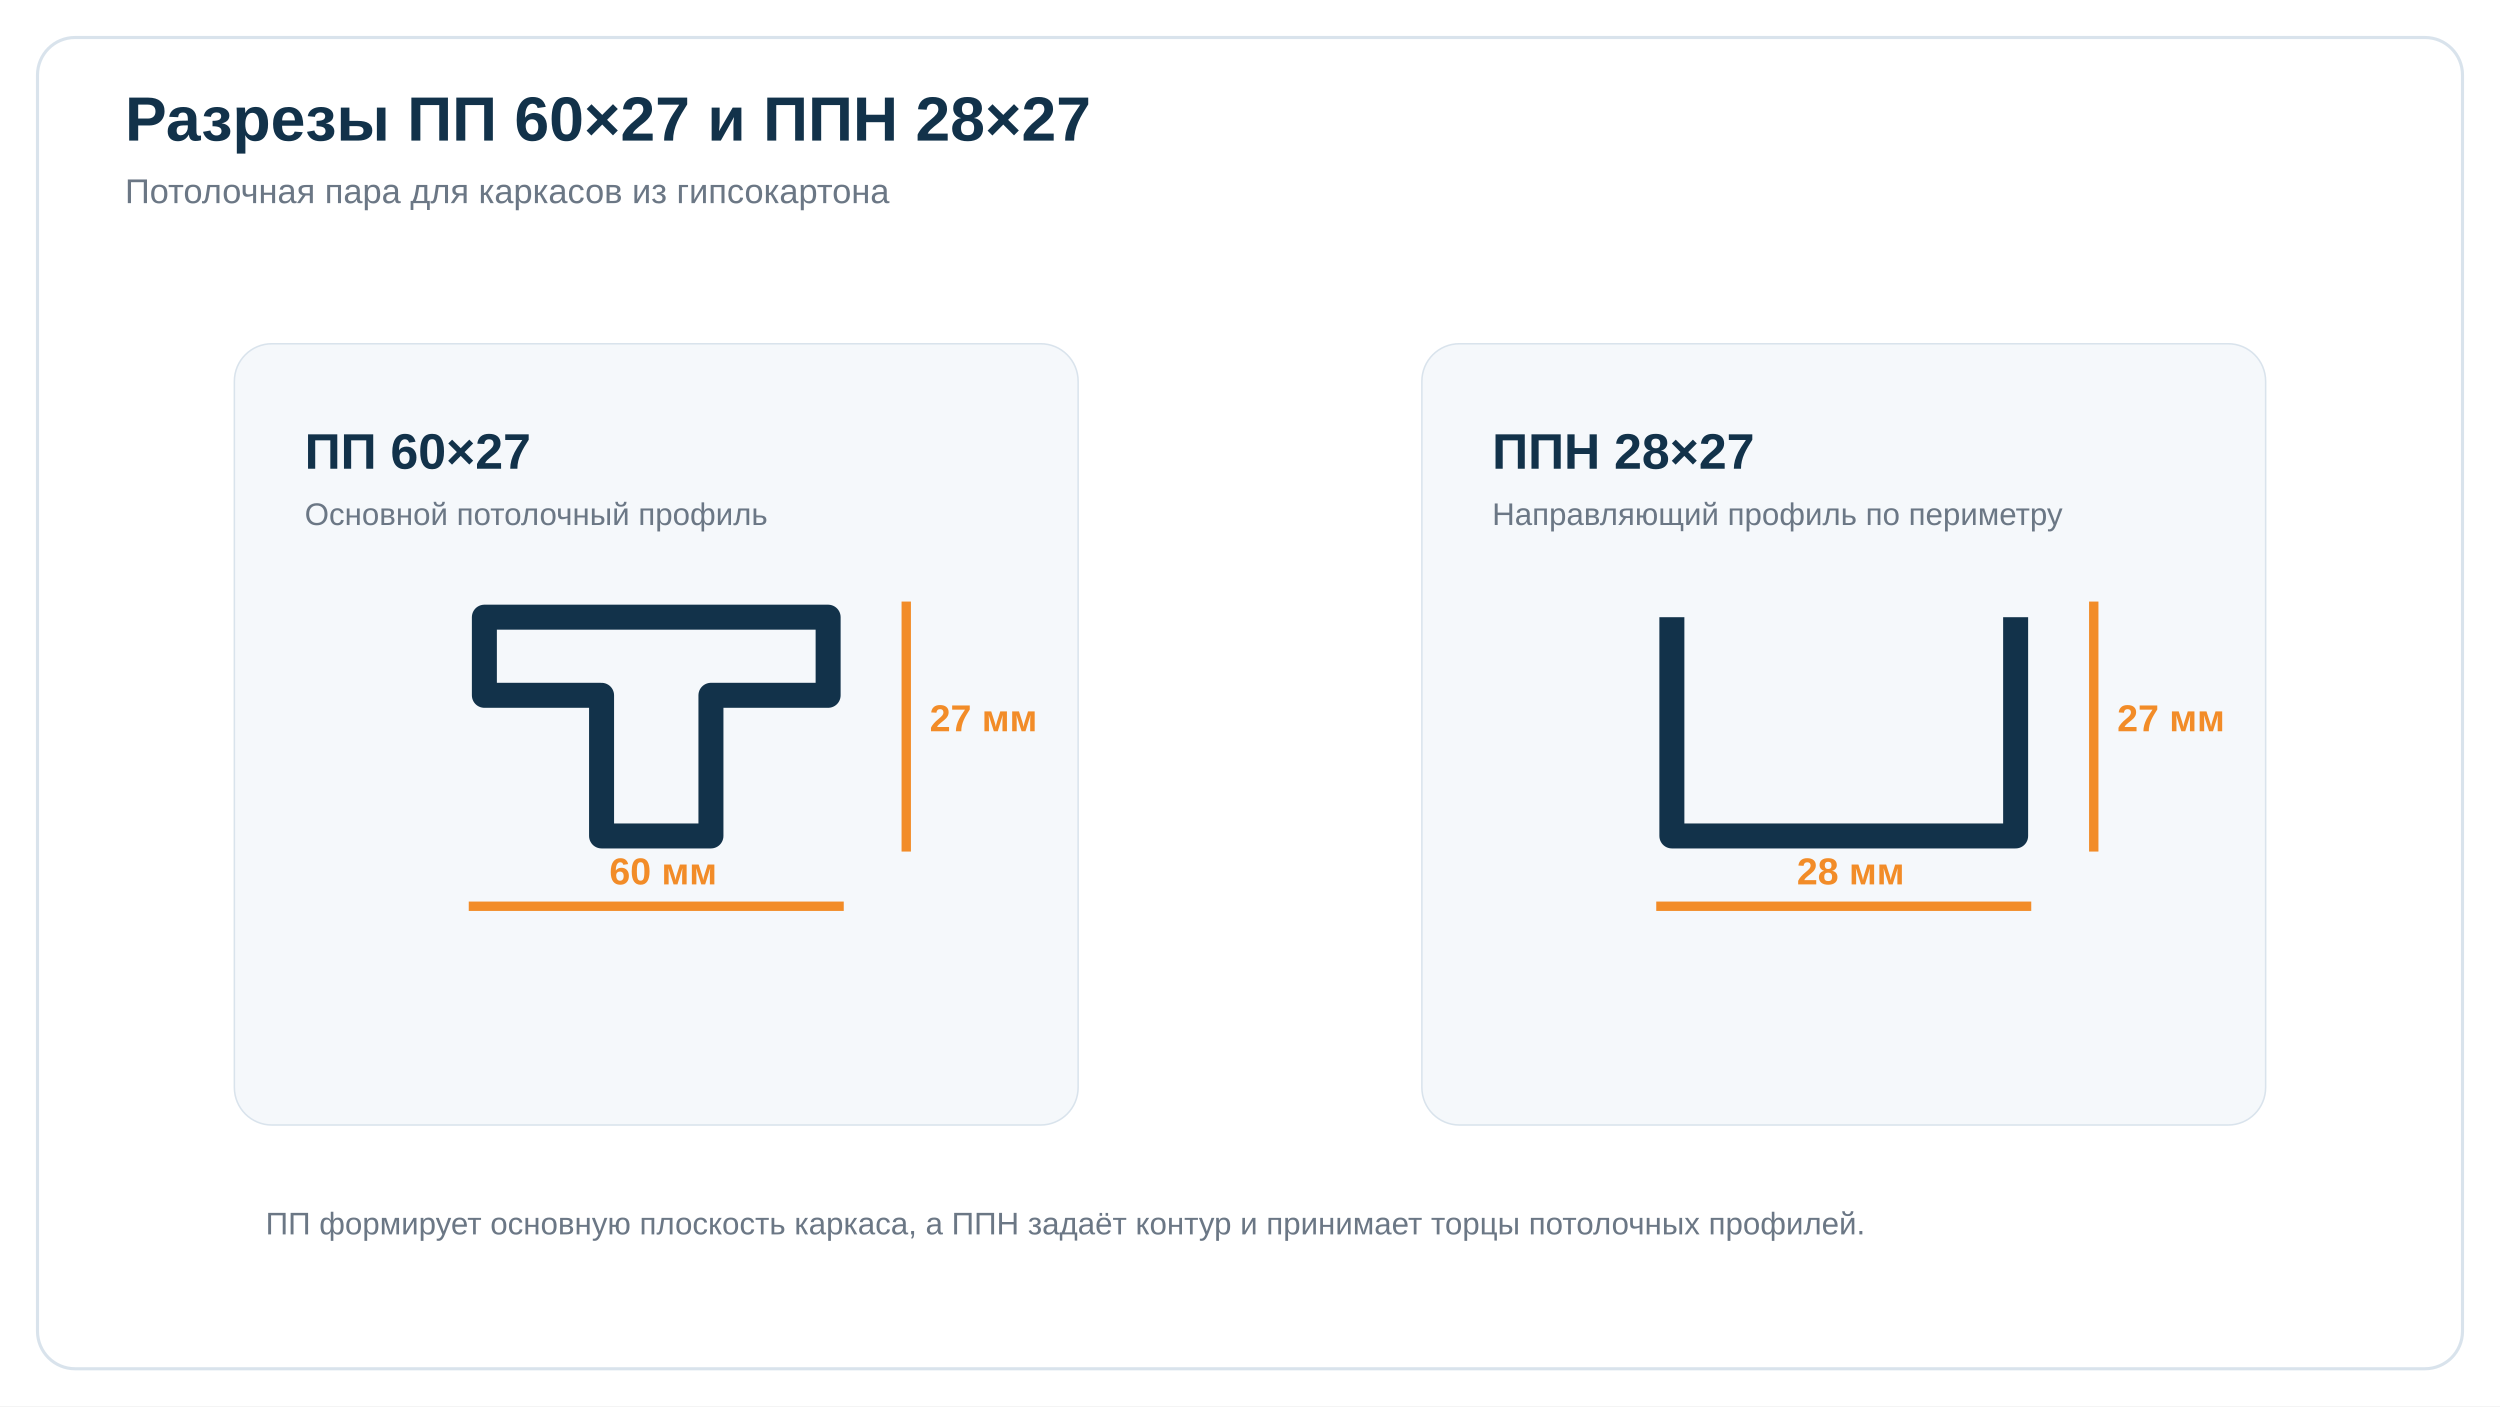
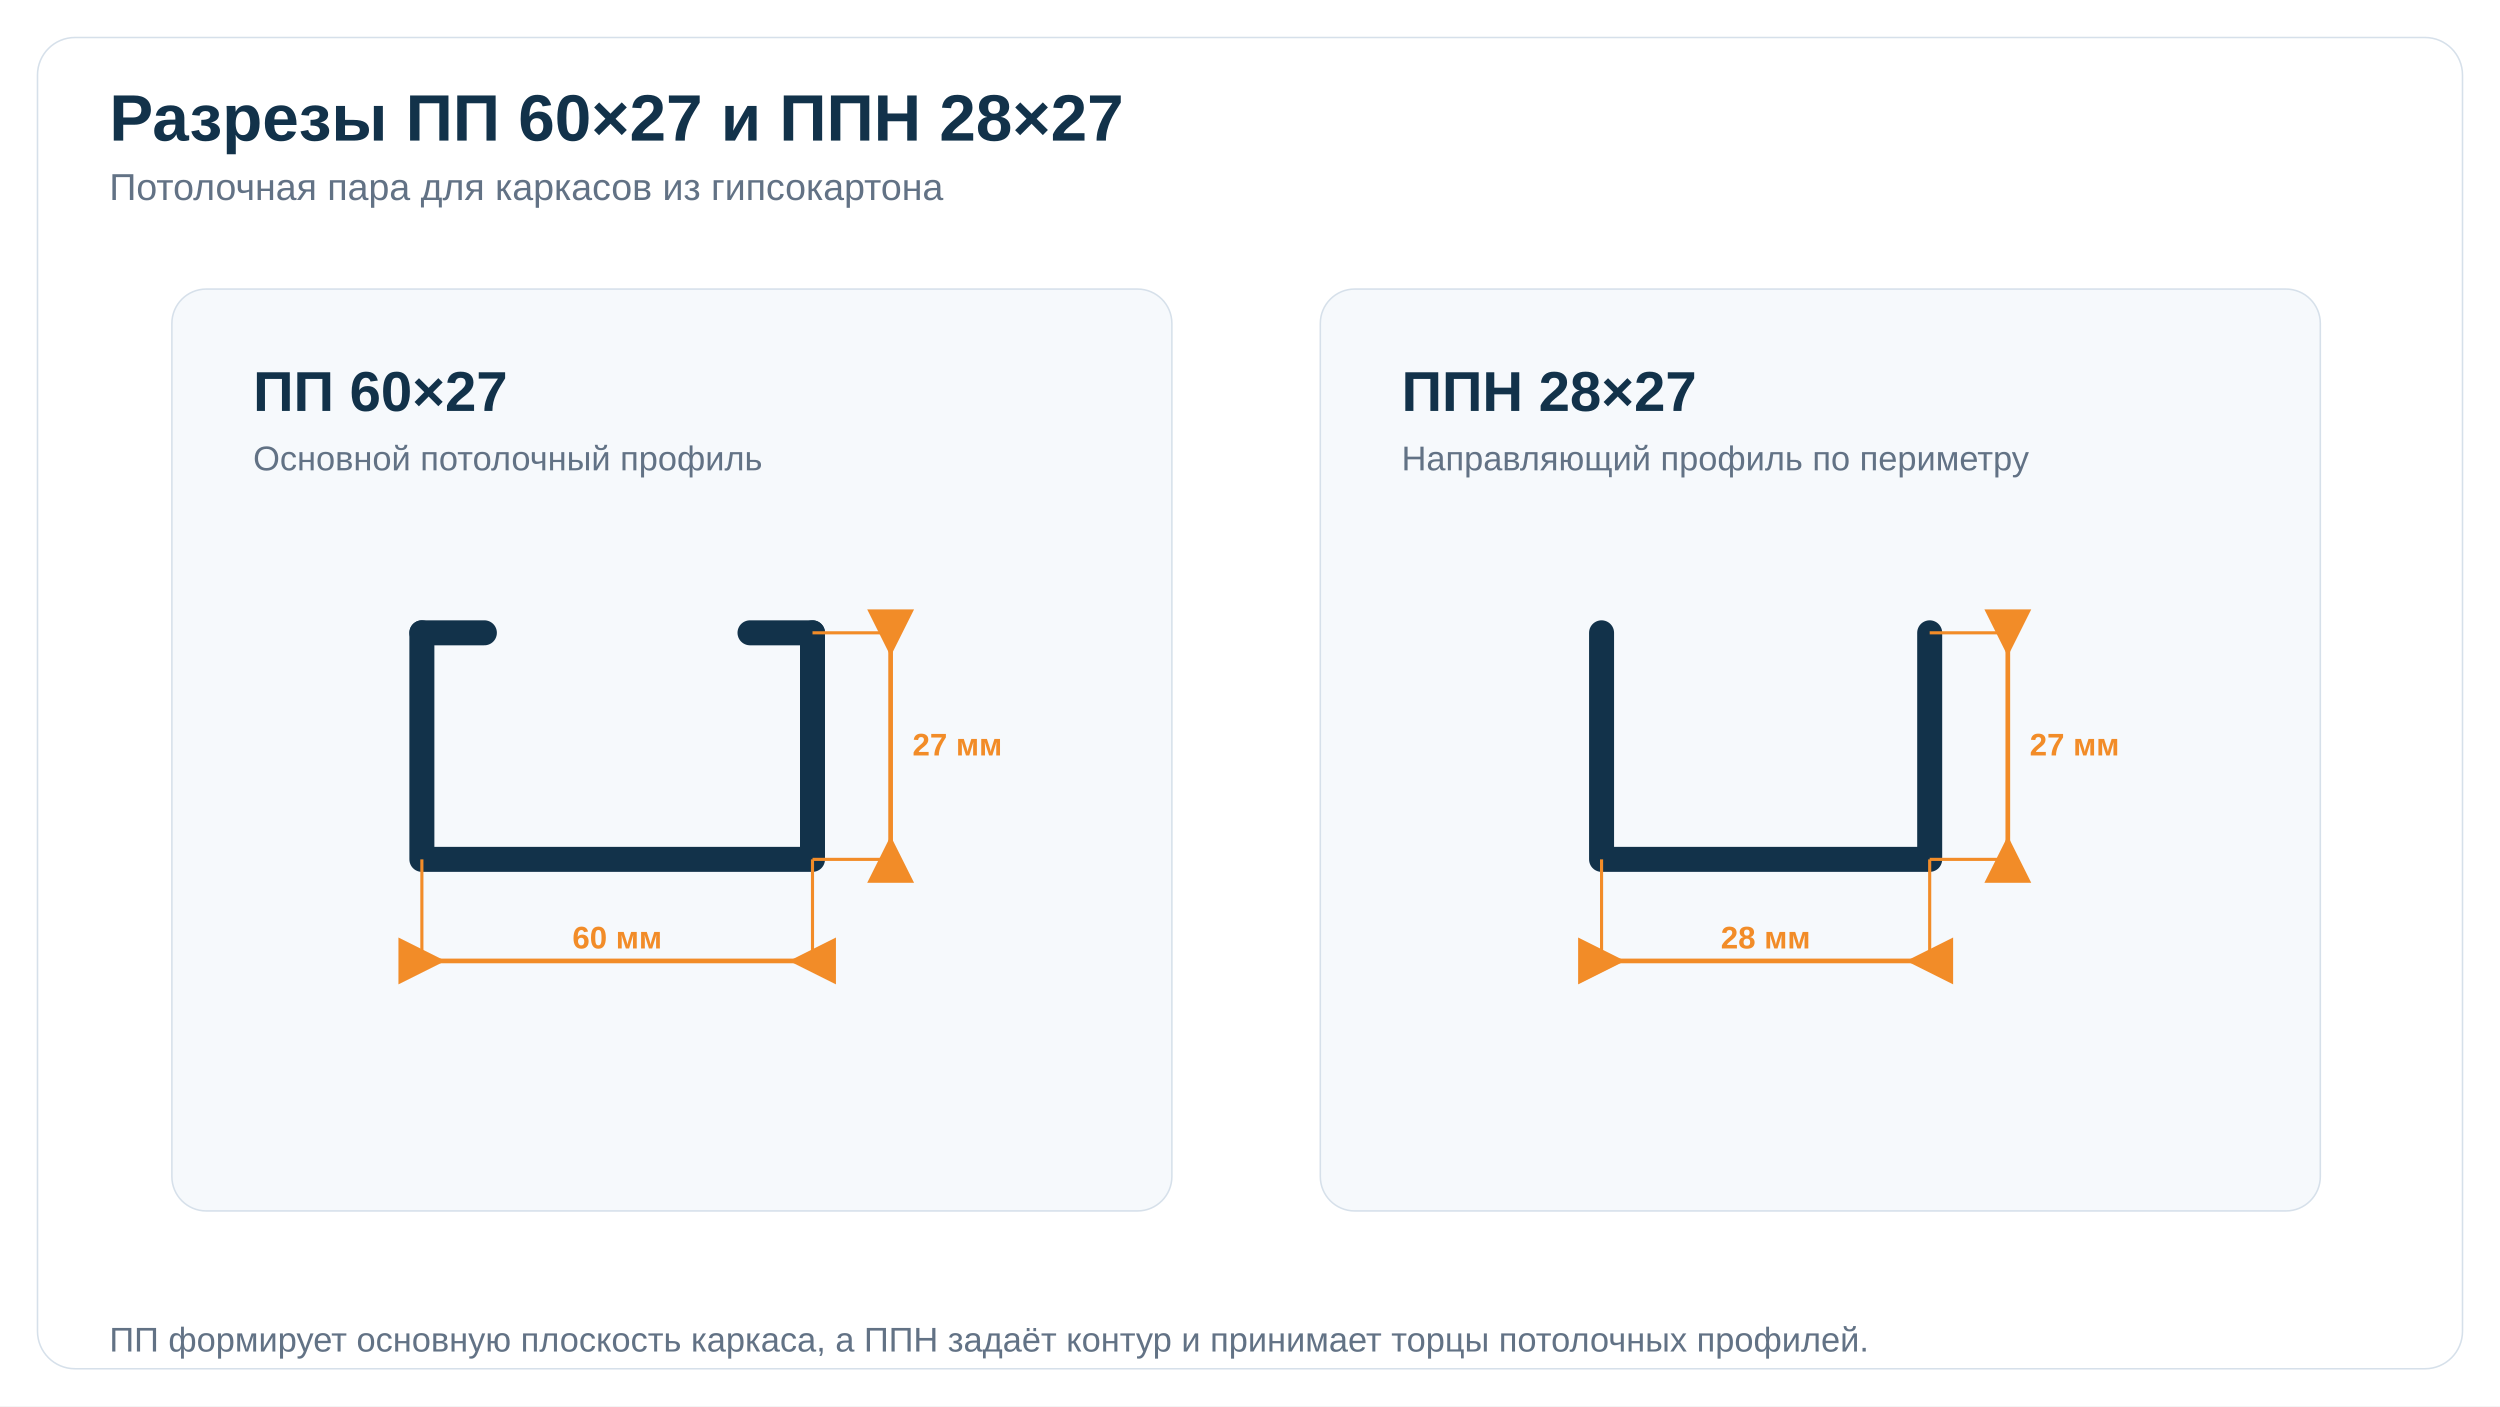
<svg xmlns="http://www.w3.org/2000/svg" width="1600" height="900" viewBox="0 0 1600 900" fill="none">
  <rect width="1600" height="900" fill="#ffffff" />
-   <rect x="24" y="24" width="1552" height="852" rx="24" fill="#ffffff" stroke="#d9e3ec" stroke-width="2" />
-   <text x="80" y="90" fill="#12324a" font-size="40" font-family="Arial" font-weight="700">Разрезы ПП 60×27 и ППН 28×27</text>
-   <text x="80" y="130" fill="#6b7785" font-size="22" font-family="Arial">Потолочная пара для каркасов из гипсокартона</text>
-   <rect x="150" y="220" width="540" height="500" rx="24" fill="#f5f8fb" stroke="#d9e3ec" />
-   <rect x="910" y="220" width="540" height="500" rx="24" fill="#f5f8fb" stroke="#d9e3ec" />
-   <path d="M 310 395 H 530 V 445 H 455 V 535 H 385 V 445 H 310 Z" stroke="#12324a" stroke-width="16" fill="none" stroke-linejoin="round" />
-   <line x1="300" y1="580" x2="540" y2="580" stroke="#f28c28" stroke-width="6" />
-   <text x="390" y="566" fill="#f28c28" font-size="24" font-family="Arial" font-weight="700">60 мм</text>
-   <line x1="580" y1="385" x2="580" y2="545" stroke="#f28c28" stroke-width="6" />
-   <text x="595" y="468" fill="#f28c28" font-size="24" font-family="Arial" font-weight="700">27 мм</text>
-   <text x="195" y="300" fill="#12324a" font-size="32" font-family="Arial" font-weight="700">ПП 60×27</text>
-   <text x="195" y="336" fill="#6b7785" font-size="20" font-family="Arial">Основной потолочный профиль</text>
-   <path d="M 1070 395 V 535 H 1290 V 395" stroke="#12324a" stroke-width="16" fill="none" stroke-linejoin="round" />
-   <line x1="1060" y1="580" x2="1300" y2="580" stroke="#f28c28" stroke-width="6" />
-   <text x="1150" y="566" fill="#f28c28" font-size="24" font-family="Arial" font-weight="700">28 мм</text>
-   <line x1="1340" y1="385" x2="1340" y2="545" stroke="#f28c28" stroke-width="6" />
-   <text x="1355" y="468" fill="#f28c28" font-size="24" font-family="Arial" font-weight="700">27 мм</text>
-   <text x="955" y="300" fill="#12324a" font-size="32" font-family="Arial" font-weight="700">ППН 28×27</text>
-   <text x="955" y="336" fill="#6b7785" font-size="20" font-family="Arial">Направляющий профиль по периметру</text>
-   <text x="170" y="790" fill="#6b7785" font-size="20" font-family="Arial">ПП формирует основную плоскость каркаса, а ППН задаёт контур и принимает торцы потолочных профилей.</text>
+   <defs>
+     <marker id="arrow" markerWidth="10" markerHeight="10" refX="5" refY="5" orient="auto">
+       <path d="M0,5 L10,0 L10,10 Z" fill="#f28c28" />
+     </marker>
+     <marker id="arrowStart" markerWidth="10" markerHeight="10" refX="5" refY="5" orient="auto">
+       <path d="M10,5 L0,0 L0,10 Z" fill="#f28c28" />
+     </marker>
+   </defs>
+   <rect x="24" y="24" width="1552" height="852" rx="24" fill="#ffffff" stroke="#d6e0ea" />
+   <text x="70" y="90" fill="#12324a" font-size="42" font-family="Arial" font-weight="700">Разрезы ПП 60×27 и ППН 28×27</text>
+   <text x="70" y="128" fill="#627285" font-size="24" font-family="Arial">Потолочная пара для каркасов из гипсокартона</text>
+   <rect x="110" y="185" width="640" height="590" rx="22" fill="#f6f9fc" stroke="#d6e0ea" />
+   <text x="162" y="263" fill="#12324a" font-size="36" font-family="Arial" font-weight="700">ПП 60×27</text>
+   <text x="162" y="301" fill="#627285" font-size="22" font-family="Arial">Основной потолочный профиль</text>
+   <path d="M 270 405 V 550 H 520 V 405" stroke="#12324a" stroke-width="16" stroke-linecap="round" stroke-linejoin="round" />
+   <line x1="270" y1="405" x2="310" y2="405" stroke="#12324a" stroke-width="16" stroke-linecap="round" />
+   <line x1="480" y1="405" x2="520" y2="405" stroke="#12324a" stroke-width="16" stroke-linecap="round" />
+   <line x1="270" y1="550" x2="270" y2="615" stroke="#f28c28" stroke-width="2" />
+   <line x1="520" y1="550" x2="520" y2="615" stroke="#f28c28" stroke-width="2" />
+   <line x1="270" y1="615" x2="520" y2="615" stroke="#f28c28" stroke-width="3" marker-start="url(#arrowStart)" marker-end="url(#arrow)" />
+   <text x="395.0" y="607" fill="#f28c28" font-size="20" font-family="Arial" font-weight="700" text-anchor="middle">60 мм</text>
+   <line x1="520" y1="405" x2="570" y2="405" stroke="#f28c28" stroke-width="2" />
+   <line x1="520" y1="550" x2="570" y2="550" stroke="#f28c28" stroke-width="2" />
+   <line x1="570" y1="405" x2="570" y2="550" stroke="#f28c28" stroke-width="3" marker-start="url(#arrowStart)" marker-end="url(#arrow)" />
+   <text x="584" y="483.5" fill="#f28c28" font-size="20" font-family="Arial" font-weight="700">27 мм</text>
+   <rect x="845" y="185" width="640" height="590" rx="22" fill="#f6f9fc" stroke="#d6e0ea" />
+   <text x="897" y="263" fill="#12324a" font-size="36" font-family="Arial" font-weight="700">ППН 28×27</text>
+   <text x="897" y="301" fill="#627285" font-size="22" font-family="Arial">Направляющий профиль по периметру</text>
+   <path d="M 1025 405 V 550 H 1235 V 405" stroke="#12324a" stroke-width="16" stroke-linecap="round" stroke-linejoin="round" />
+   <line x1="1025" y1="550" x2="1025" y2="615" stroke="#f28c28" stroke-width="2" />
+   <line x1="1235" y1="550" x2="1235" y2="615" stroke="#f28c28" stroke-width="2" />
+   <line x1="1025" y1="615" x2="1235" y2="615" stroke="#f28c28" stroke-width="3" marker-start="url(#arrowStart)" marker-end="url(#arrow)" />
+   <text x="1130.0" y="607" fill="#f28c28" font-size="20" font-family="Arial" font-weight="700" text-anchor="middle">28 мм</text>
+   <line x1="1235" y1="405" x2="1285" y2="405" stroke="#f28c28" stroke-width="2" />
+   <line x1="1235" y1="550" x2="1285" y2="550" stroke="#f28c28" stroke-width="2" />
+   <line x1="1285" y1="405" x2="1285" y2="550" stroke="#f28c28" stroke-width="3" marker-start="url(#arrowStart)" marker-end="url(#arrow)" />
+   <text x="1299" y="483.5" fill="#f28c28" font-size="20" font-family="Arial" font-weight="700">27 мм</text>
+   <text x="70" y="865" fill="#627285" font-size="22" font-family="Arial">ПП формирует основную плоскость каркаса, а ППН задаёт контур и принимает торцы потолочных профилей.</text>
</svg>
